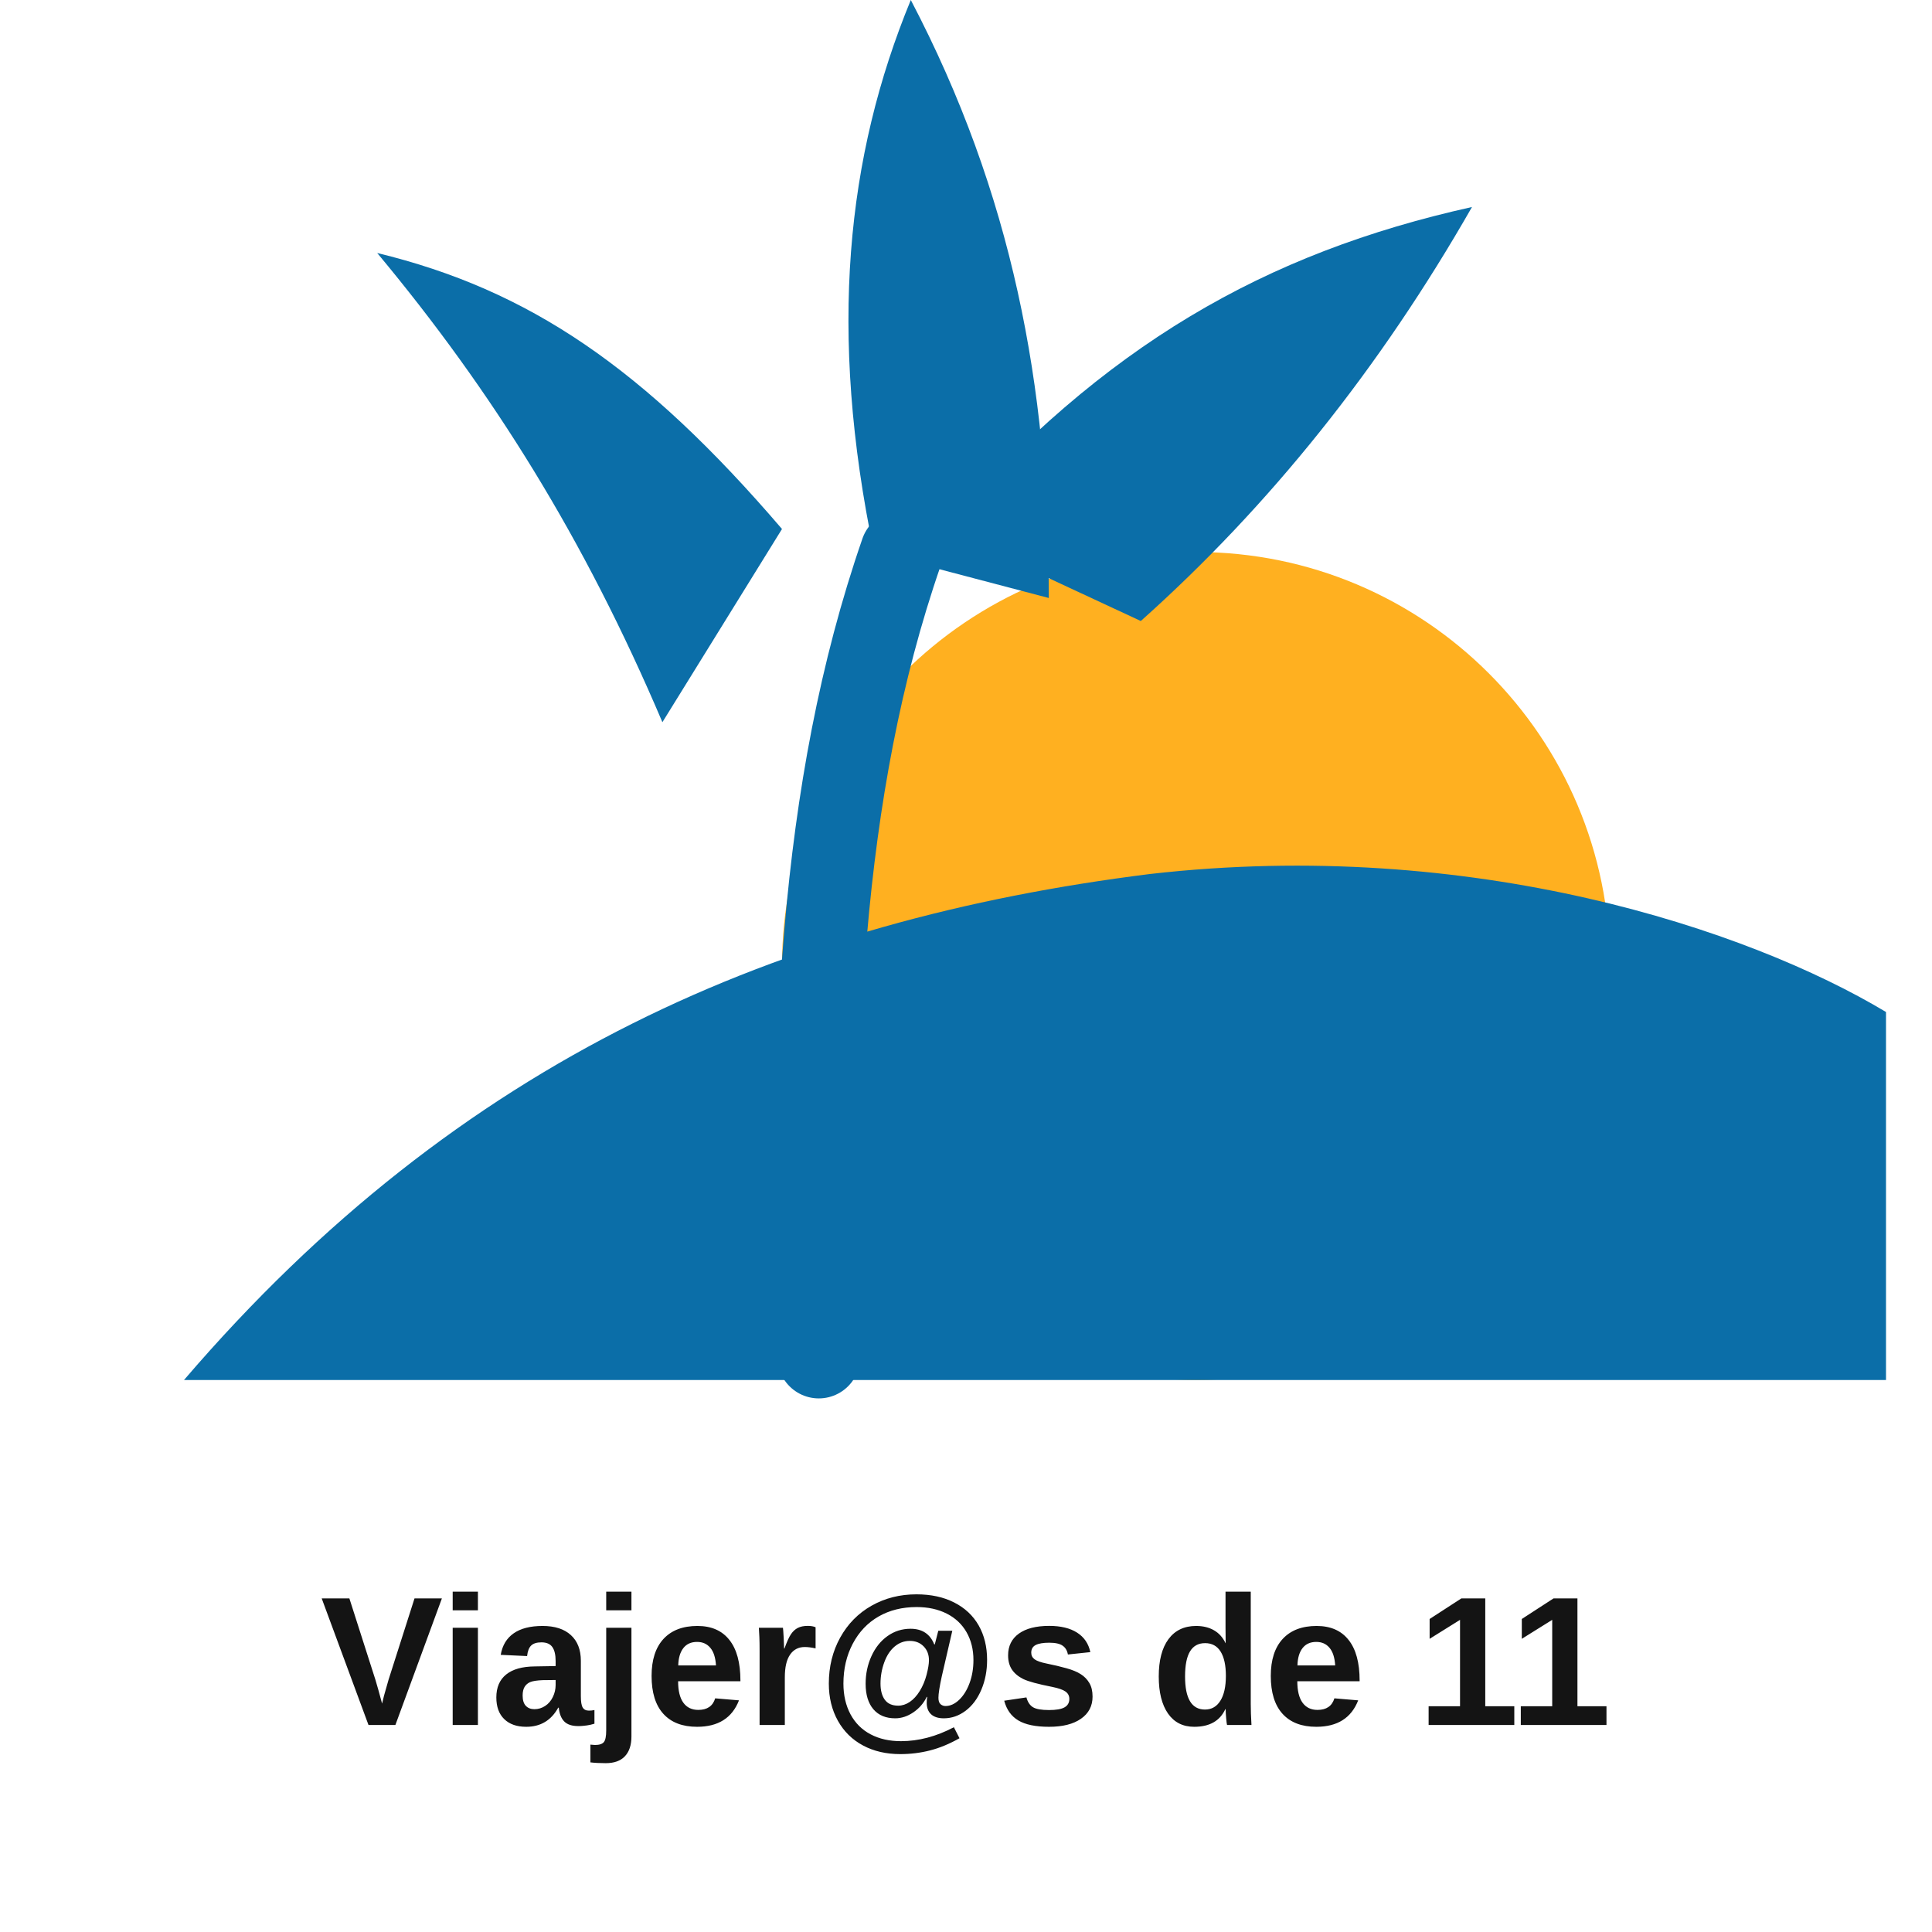
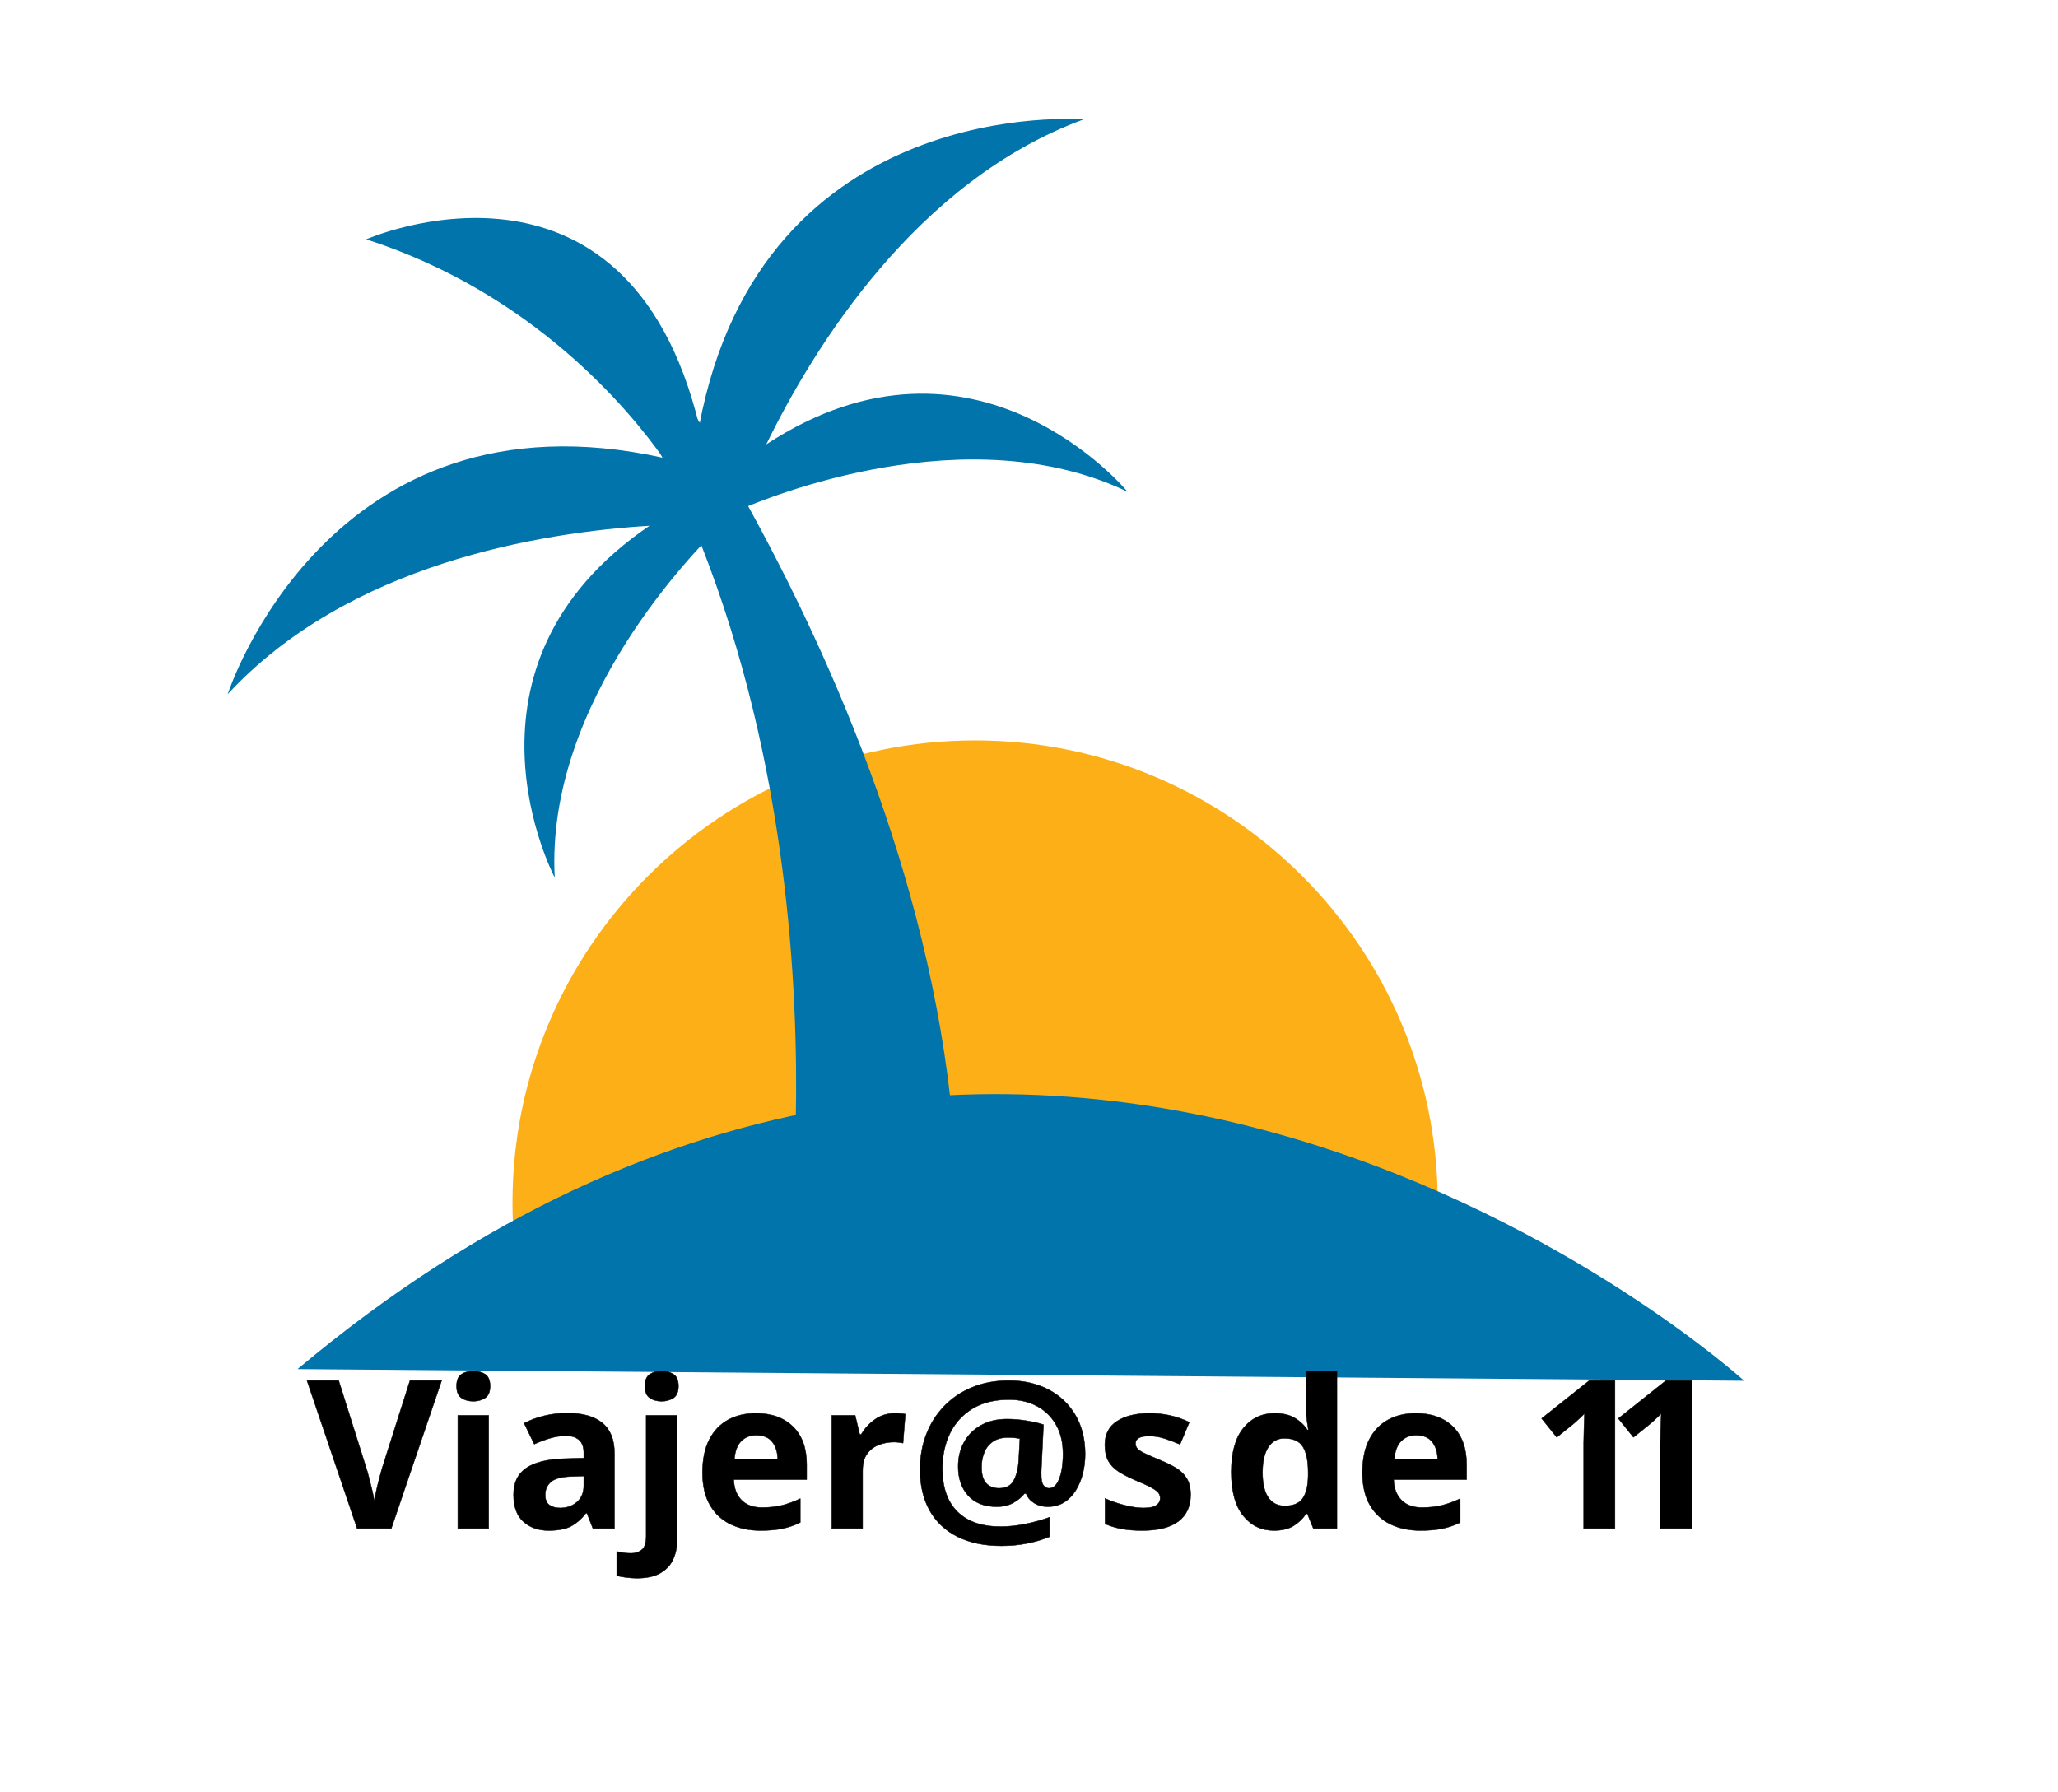
- <svg xmlns="http://www.w3.org/2000/svg" width="420" height="420" viewBox="0 0 420 420">
-   <rect width="420" height="420" fill="none" />
-   <circle cx="260" cy="210" r="90" fill="#FFB020" />
-   <path d="M40 300c60-70 130-100 210-110 70-8 130 12 160 30v80H40z" fill="#0B6EA8" />
-   <path d="M170 115c-30-35-55-52-88-60 25 30 45 62 62 102" fill="#0B6EA8" />
-   <path d="M205 115c35-40 70-60 115-70-20 35-44 65-72 90" fill="#0B6EA8" />
-   <path d="M190 120c-10-48-6-86 8-120 22 42 30 84 30 130" fill="#0B6EA8" />
-   <path d="M196 120c-18 52-20 110-18 175" stroke="#0B6EA8" stroke-width="18" stroke-linecap="round" />
-   <text x="210" y="375" text-anchor="middle" font-family="Bricolage Grotesque, Arial, sans-serif" font-size="40" font-weight="700" fill="#141414">
-     Viajer@s de 11
-   </text>
+ <svg xmlns="http://www.w3.org/2000/svg" width="100%" height="100%" viewBox="0 0 3684 3208" version="1.1" xml:space="preserve" style="fill-rule:evenodd;clip-rule:evenodd;stroke-linejoin:round;stroke-miterlimit:10;">
+   <rect id="Mesa-de-trabajo1" x="0" y="0" width="3683.633" height="3207.317" style="fill:none;" />
+   <g>
+     <g>
+       <path d="M934.781,2323.043c-11.392,-54.655 -17.39,-111.356 -17.39,-169.442c0,-457.071 371.067,-828.117 828.126,-828.117c457.047,0 828.117,371.046 828.117,828.117c0,58.087 -6.011,114.787 -17.399,169.442l-1621.454,0Z" style="fill:#fcaf16;" />
+       <path d="M3122.178,2471.826c0,0 -1255.732,-1140.451 -2589.569,-20.859l2589.569,20.859Z" style="fill:#0074ab;" />
+       <path d="M1406.819,2262.258c0,0 145.139,-992.817 -381.025,-1706.397l53.478,-56.199c0,0 672.089,859.245 632.56,1758.689c0,0 -110.127,47.952 -305.013,3.908" style="fill:#0074ab;" />
+       <path d="M1251.709,761.836c112.092,-595.291 687.953,-548.067 687.953,-548.067c-299.014,109.972 -482.523,407.002 -567.963,581.764c374.416,-245.432 646.686,84.77 646.686,84.77c-285.451,-136.834 -642.002,9.034 -698.631,33.889c-13.682,9.189 -22.023,19.263 -27.58,24.58c-44.67,42.756 -316.092,316.126 -299.139,632.239c0,0 -200.581,-378.06 169.618,-629.79c-194.146,11.926 -538.862,67.527 -755.045,301.535c-0,0 179.038,-555.81 779.416,-423.218c-60.47,-85.678 -233.143,-295.202 -531.49,-391.121c0,0 465.388,-204.612 596.174,333.417" style="fill:#0074ab;" />
+     </g>
+     <text x="549.531px" y="2736.255px" style="font-family:'ClarikaGrotesque-Black', 'Clarika Grotesque';font-weight:900;font-size:370.868px;stroke:#000;stroke-width:0.77px;">Viajer@s <tspan x="2187.385px " y="2736.255px ">d</tspan>e 1<tspan x="2875.058px " y="2736.255px ">1</tspan>
+     </text>
+   </g>
</svg>
